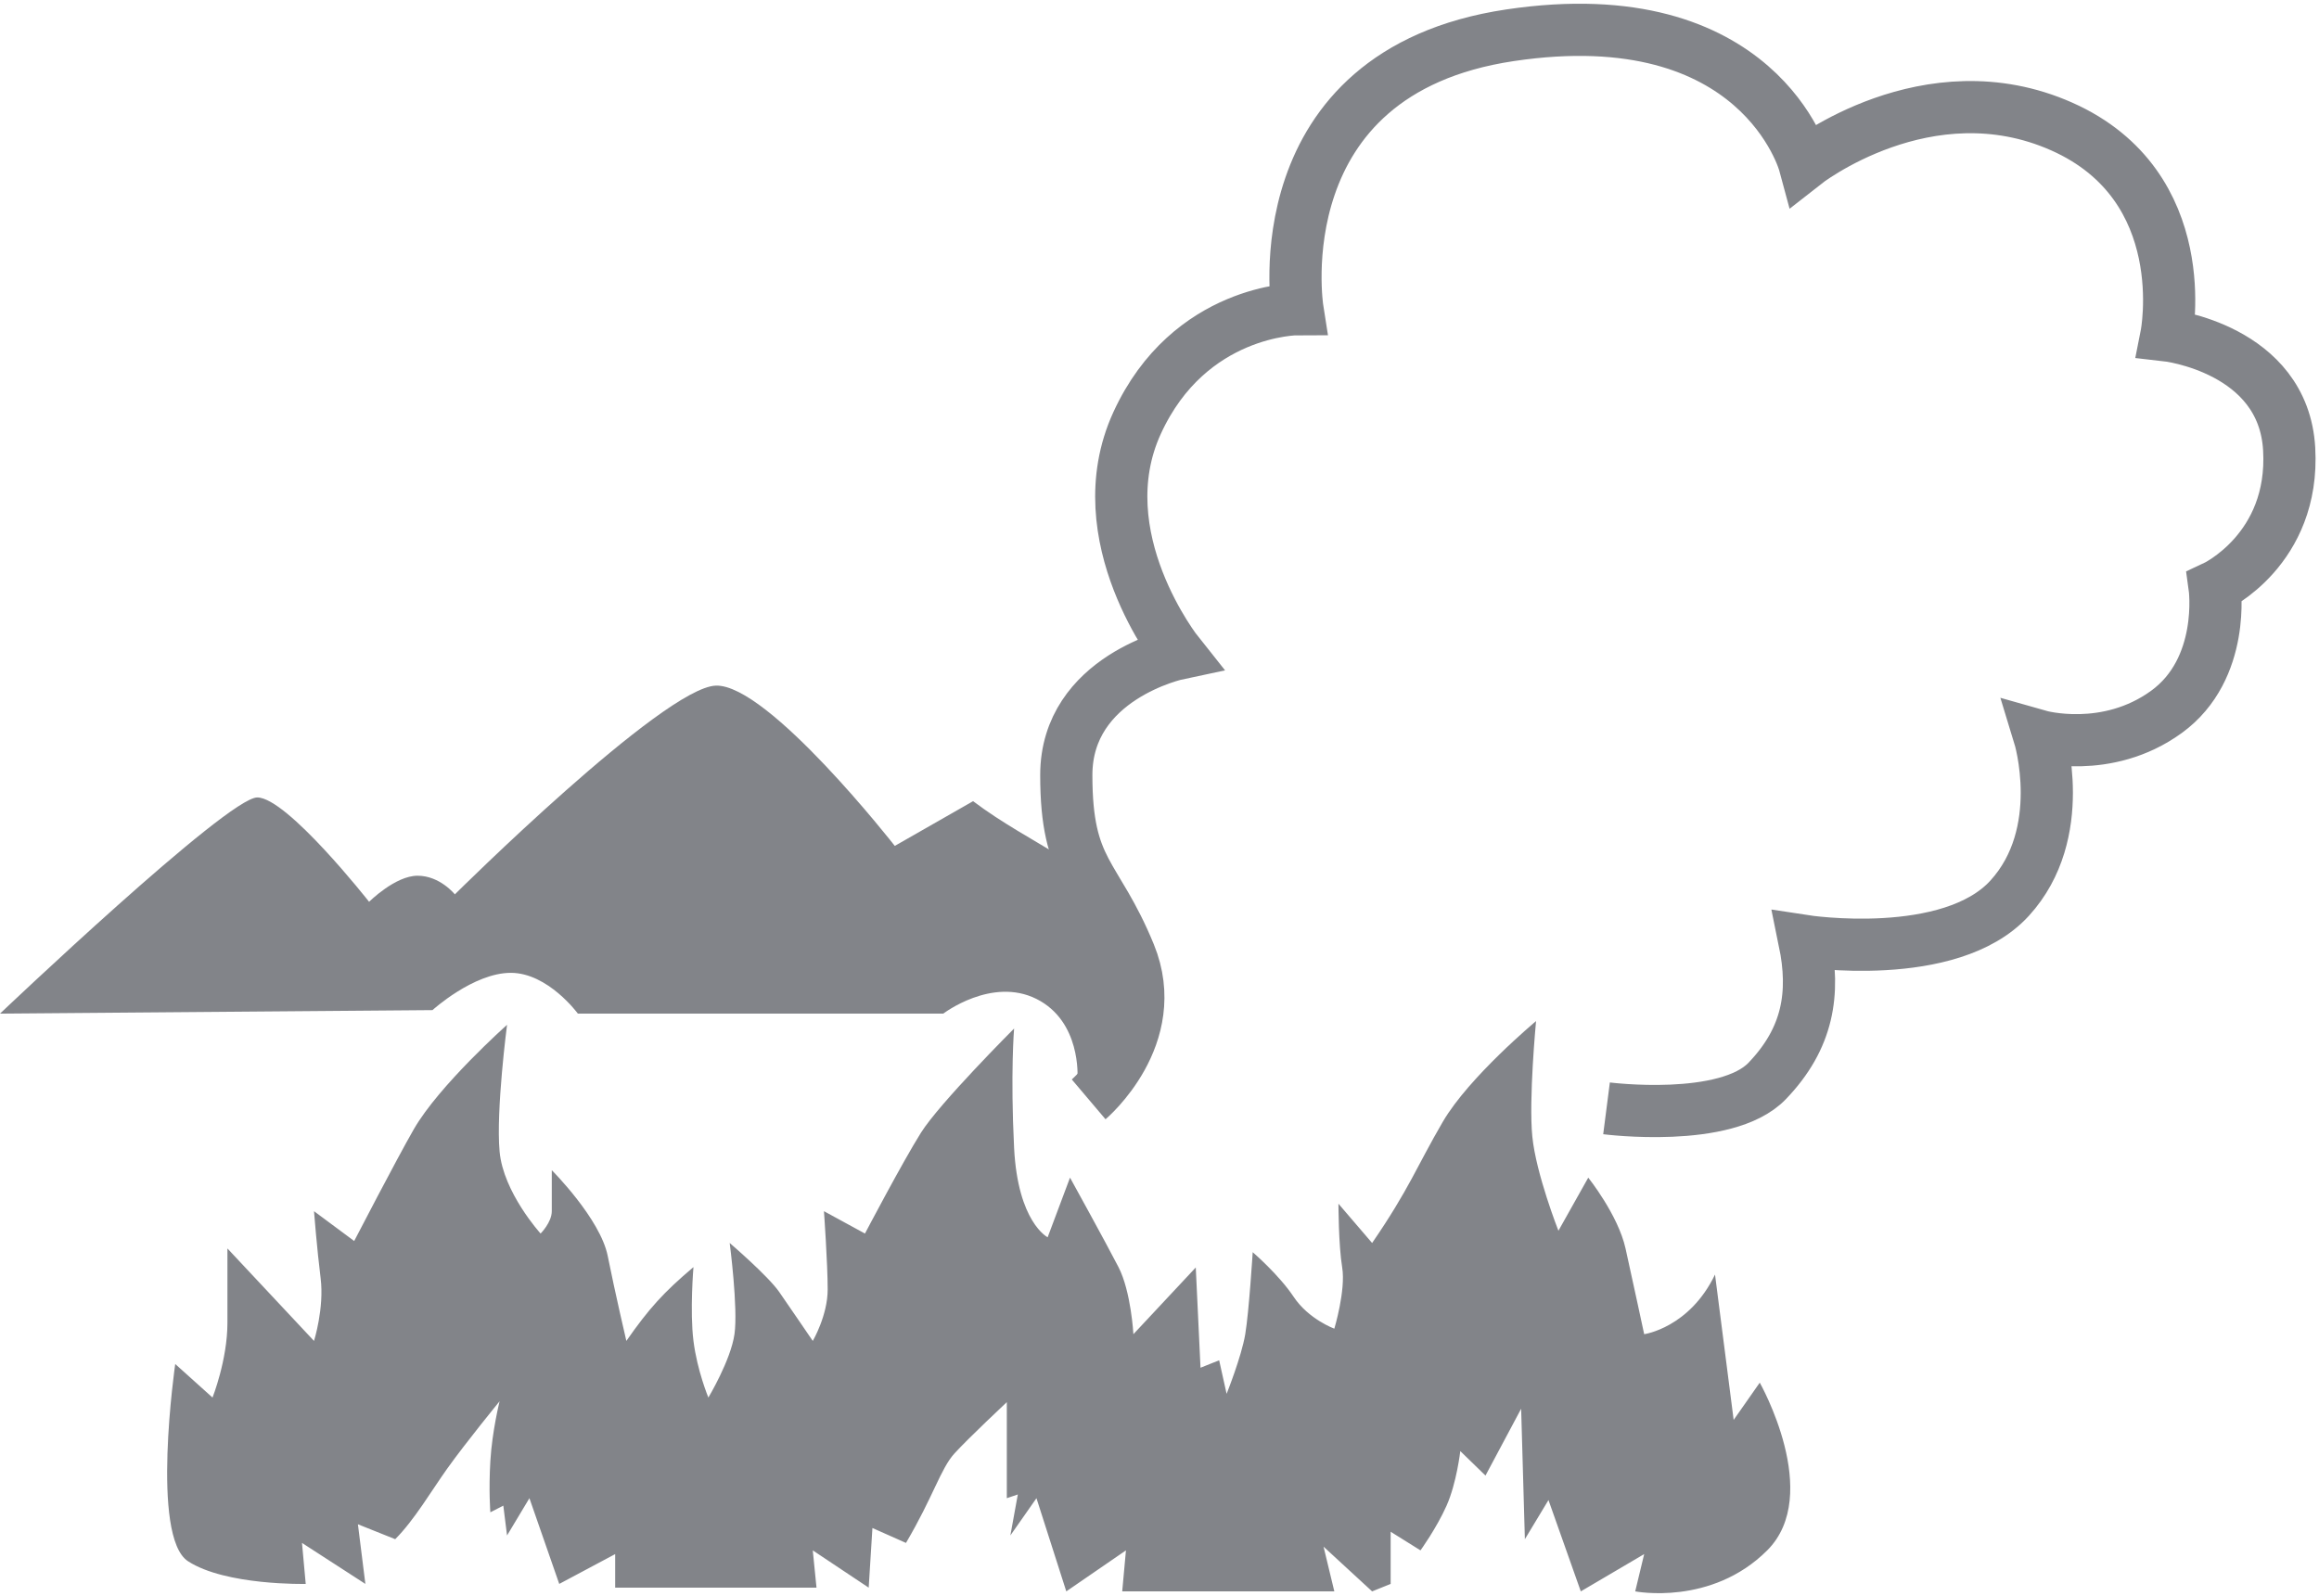
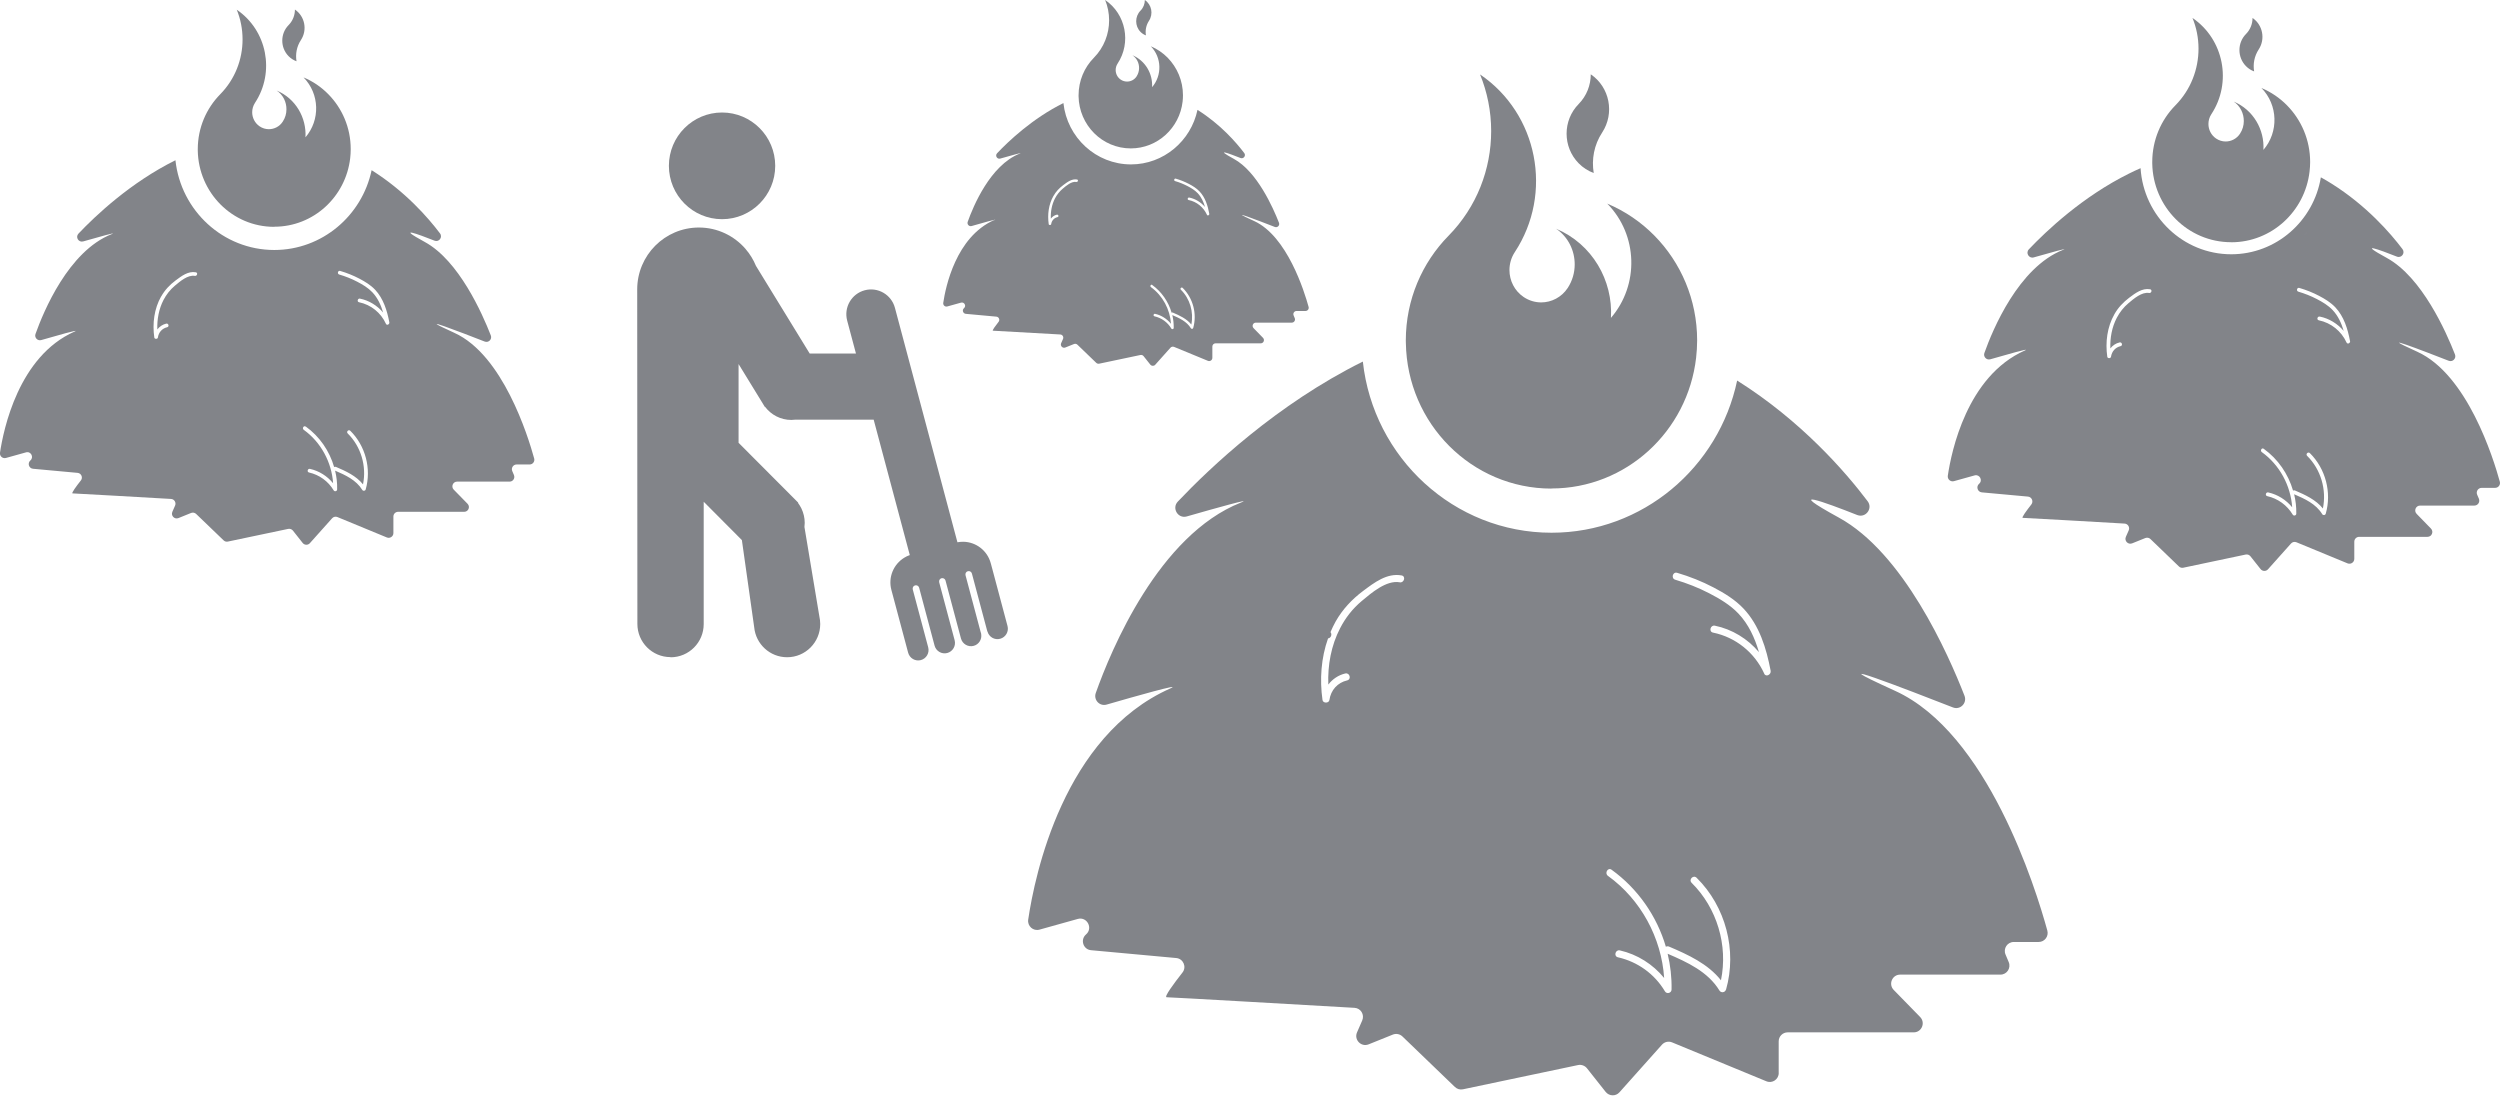
- <svg xmlns="http://www.w3.org/2000/svg" width="311" height="214" viewBox="0 0 311 214" fill="none">
-   <path d="M146 147.472C146 147.472 156 139 151.5 128C147 117 143 117.108 143 103.972C143 90.835 158.015 87.67 158.015 87.67C158.015 87.67 145.5 71.993 152.5 56.732C159.5 41.472 174 41.472 174 41.472C174 41.472 169 9.732 202.5 4.732C236 -0.268 242 21.972 242 21.972C242 21.972 258.5 8.972 276.5 16.972C294.5 24.972 290.534 44.972 290.534 44.972C290.534 44.972 306.229 46.732 307 60.232C307.771 73.732 297 78.732 297 78.732C297 78.732 298.534 89.699 290.534 95.5C282.534 101.301 273.5 98.732 273.5 98.732C273.5 98.732 277.492 111.761 269.5 120.5C261.508 129.239 242 126.232 242 126.232C243.446 133.26 242.5 139.261 237 145C231.5 150.739 215.451 148.676 215.451 148.676" stroke="#828489" stroke-width="7" />
-   <path d="M25.218 209.432C20.15 206.148 23.5 182.972 23.5 182.972L28.5 187.472C28.5 187.472 30.5 182.424 30.5 177.472V167.472L42.111 179.875C42.111 179.875 43.5 175.472 43 171.472C42.5 167.472 42.111 162.472 42.111 162.472L47.5 166.472C47.5 166.472 53.193 155.478 55.5 151.472C58.894 145.578 68 137.472 68 137.472C68 137.472 66.5 148.972 67 154.472C67.5 159.972 72.5 165.472 72.5 165.472C72.5 165.472 74 163.972 74 162.472V156.972C74 156.972 80.5 163.472 81.5 168.472C82.5 173.472 84 179.875 84 179.875C87.037 175.525 88.978 173.378 93 169.972C93 169.972 92.5 175.875 93 179.875C93.5 183.875 95 187.472 95 187.472C95 187.472 98 182.472 98.5 178.972C99 175.472 97.859 166.739 97.859 166.739C97.859 166.739 103 171.143 104.5 173.307C106 175.472 109 179.875 109 179.875C109 179.875 111 176.472 111 172.972C111 169.472 110.5 162.472 110.5 162.472L116 165.472C116 165.472 121 155.949 123.5 151.96C126 147.972 136 137.972 136 137.972C136 137.972 135.5 143.972 136 153.972C136.5 163.972 140.5 165.972 140.5 165.972L143.5 157.972C143.5 157.972 148.311 166.688 150 169.972C151.689 173.256 152 178.972 152 178.972L160.364 170.023L161 183.472L163.5 182.472L164.5 186.972C164.5 186.972 166.5 181.972 167 178.972C167.5 175.972 168 167.972 168 167.972C168 167.972 171.5 170.972 173.5 173.972C175.5 176.972 178.946 178.233 178.946 178.233C178.946 178.233 180.5 173.074 180 170.023C179.5 166.972 179.5 161.472 179.5 161.472L184.014 166.739C188.997 159.474 190 156.472 193.5 150.472C197 144.472 206 136.972 206 136.972C206 136.972 205 147.472 205.5 152.472C206 157.472 209 165.097 209 165.097L213 157.972C213 157.972 217 162.972 218 167.472C219 171.972 220.5 178.972 220.5 178.972C220.5 178.972 226.551 178.137 230 170.972L232.5 190.472L236 185.472C236 185.472 244.5 200.472 237 207.972C229.5 215.472 219.298 213.472 219.298 213.472L220.5 208.472L212 213.472L207.665 201.222L204.5 206.472L204 188.972L199.218 197.938L195.839 194.654C195.839 194.654 195.35 198.937 194 201.972C192.65 205.006 190.5 207.972 190.5 207.972L186.5 205.472V212.472L184.014 213.472L177.5 207.472L178.946 213.472H150.5L151 207.972L143 213.472L139 200.972L135.5 205.972L136.5 200.472L135.024 200.972V188.086C135.024 188.086 129.854 192.932 128 194.972C126.145 197.012 125.182 200.723 121.5 206.972L117 204.972L116.5 212.972L109 207.972L109.5 212.972H82.5V208.472L75 212.472L71 200.972L68 205.972L67.5 201.972L65.762 202.864C65.762 202.864 65.524 199.972 65.762 195.972C66 191.972 67 187.972 67 187.972C67 187.972 62.5 193.472 60 196.972C57.876 199.945 55.574 203.897 53 206.472L48 204.472L49 212.472L40.5 206.972L41 212.472C41 212.472 30.286 212.717 25.218 209.432Z" fill="#828489" />
-   <path d="M34.5 106.972C30.5 106.972 0 135.972 0 135.972L58 135.5C58 135.5 63.5 130.5 68.5 130.5C73.5 130.5 77.5 135.972 77.5 135.972H126.5C126.5 135.972 133 131 139 134C145 137 144.5 144.5 144.5 144.5C150.736 141.728 153.078 127.603 150.5 122.472C147.5 116.5 138.231 113.313 130.5 107.472L120 113.472C120 113.472 103.02 91.739 96 91.972C88.98 92.204 61 119.972 61 119.972C61 119.972 59 117.472 56 117.472C53 117.472 49.5 120.972 49.5 120.972C49.5 120.972 38.5 106.972 34.5 106.972Z" fill="#828489" />
+ <svg xmlns="http://www.w3.org/2000/svg" width="210" height="92" viewBox="0 0 210 92" fill="none">
+   <g id="Vector">
+     <path d="M60.652 18.411C63.117 18.411 65.118 16.403 65.118 13.93C65.118 11.457 63.117 9.45 60.652 9.45C58.187 9.45 56.187 11.457 56.187 13.93C56.187 16.403 58.187 18.411 60.652 18.411Z" fill="#828489" />
+     <path d="M56.33 55.212C57.867 55.212 59.111 53.964 59.111 52.423V42.147L62.318 45.369C62.404 45.964 62.648 47.693 63.352 52.687C63.486 54.103 64.673 55.208 66.118 55.208C67.654 55.208 68.899 53.959 68.899 52.418C68.899 52.317 68.894 52.216 68.88 52.115V52.096C68.87 52 68.851 51.904 68.832 51.813L67.573 44.264C67.588 44.154 67.597 44.038 67.597 43.923C67.597 43.486 67.492 43.073 67.315 42.703C67.233 42.54 67.138 42.387 67.032 42.242L67.051 42.223L62.04 37.196V30.579L64.089 33.921C64.117 33.964 64.141 34.012 64.17 34.055L64.261 34.199V34.166C64.763 34.838 65.568 35.275 66.472 35.275C66.587 35.275 66.702 35.265 66.817 35.251H73.388L76.423 46.627C76.255 46.684 76.102 46.756 75.959 46.847C75.059 47.395 74.59 48.49 74.877 49.556L76.284 54.828C76.409 55.294 76.887 55.573 77.352 55.448C77.816 55.323 78.094 54.843 77.969 54.377L76.672 49.513C76.634 49.364 76.72 49.21 76.868 49.172C77.016 49.133 77.17 49.22 77.208 49.368L78.505 54.233C78.629 54.699 79.108 54.977 79.572 54.852C80.037 54.727 80.314 54.247 80.19 53.782L78.898 48.936L78.888 48.893C78.864 48.749 78.945 48.61 79.084 48.571C79.233 48.533 79.386 48.619 79.424 48.768L80.721 53.633C80.846 54.098 81.324 54.377 81.788 54.252C82.224 54.137 82.492 53.705 82.42 53.268C82.415 53.239 82.415 53.21 82.406 53.181C82.396 53.153 82.387 53.129 82.377 53.1L81.104 48.322C81.066 48.173 81.152 48.019 81.3 47.981C81.449 47.942 81.602 48.029 81.64 48.178L82.937 53.042H82.947C83.071 53.508 83.55 53.786 84.014 53.657C84.478 53.532 84.756 53.052 84.632 52.586L83.335 47.721L83.224 47.313C82.937 46.242 81.985 45.532 80.936 45.508C80.769 45.508 80.597 45.517 80.424 45.551L75.174 25.858C74.877 24.749 73.743 24.086 72.632 24.384C71.527 24.682 70.866 25.82 71.163 26.934L71.9 29.695H68.013L63.5 22.334C63.289 21.82 62.997 21.345 62.638 20.927L62.629 20.912C61.676 19.813 60.274 19.112 58.709 19.112C55.847 19.112 53.525 21.441 53.525 24.312L53.54 52.408C53.54 53.95 54.784 55.198 56.321 55.198L56.33 55.212ZM63.883 31.486C63.883 31.486 63.883 31.491 63.883 31.496V31.486Z" fill="#828489" />
+     <path d="M130.322 41.032C136.597 41.032 141.766 36.23 142.474 30.05C142.527 29.575 142.56 29.09 142.56 28.595C142.56 25.162 141.192 22.05 138.976 19.798C137.851 18.651 136.501 17.733 135.008 17.104C137.602 19.741 137.698 23.942 135.319 26.703C135.505 23.553 133.744 20.49 130.71 19.212C131.739 19.909 132.284 21.061 132.275 22.233C132.27 22.905 132.083 23.587 131.686 24.192C131.169 24.975 130.322 25.402 129.46 25.402C128.948 25.402 128.436 25.253 127.981 24.946C127.211 24.423 126.794 23.563 126.794 22.689C126.794 22.166 126.938 21.642 127.244 21.177C130.494 16.235 129.183 9.551 124.325 6.252C124.923 7.717 125.258 9.325 125.258 11.011C125.258 14.194 124.061 17.378 121.673 19.808C119.462 22.06 118.088 25.172 118.088 28.605C118.088 28.672 118.088 28.739 118.093 28.807C118.198 35.582 123.631 41.042 130.327 41.042L130.322 41.032Z" fill="#828489" />
+     <path d="M133.873 14.535C133.682 13.393 133.897 12.173 134.582 11.131C135.644 9.513 135.218 7.323 133.624 6.242C133.624 7.145 133.285 8.048 132.61 8.735C131.255 10.113 131.255 12.341 132.61 13.719C132.964 14.079 133.395 14.358 133.873 14.535Z" fill="#828489" />
+     <path d="M149.41 90.127V87.472C149.41 87.054 149.75 86.718 150.161 86.718H160.753C161.423 86.718 161.758 85.911 161.294 85.431L159.073 83.155C158.604 82.675 158.944 81.868 159.614 81.868H168.038C168.579 81.868 168.943 81.316 168.732 80.816L168.464 80.178C168.253 79.678 168.617 79.126 169.158 79.126H171.25C171.747 79.126 172.106 78.651 171.977 78.171C170.977 74.531 166.937 61.556 159.188 58.031C151.97 54.747 160.366 57.983 164.046 59.424C164.659 59.664 165.257 59.059 165.018 58.444C163.639 54.9 159.887 46.444 154.459 43.477C149.716 40.879 153.277 42.18 156.005 43.261C156.714 43.539 157.345 42.713 156.881 42.103C154.995 39.606 151.31 35.361 145.92 31.966C144.384 39.261 137.98 44.749 130.327 44.749C122.128 44.749 115.355 38.444 114.479 30.372C107.271 33.945 101.647 39.275 98.938 42.132C98.407 42.689 98.952 43.592 99.689 43.381C102.135 42.679 105.332 41.782 104.241 42.214C97.335 44.941 93.328 54.593 92.046 58.209C91.84 58.79 92.371 59.356 92.96 59.184C95.233 58.526 99.416 57.335 98.316 57.825C89.341 61.796 86.919 73.527 86.369 77.249C86.288 77.791 86.79 78.238 87.317 78.089L90.533 77.191C91.308 76.975 91.835 77.969 91.227 78.492C90.72 78.929 90.988 79.76 91.648 79.817L98.804 80.475C99.397 80.528 99.699 81.225 99.326 81.695C98.608 82.612 97.746 83.769 98 83.769C98.354 83.769 110.114 84.447 113.78 84.658C114.307 84.687 114.637 85.234 114.426 85.719L113.991 86.718C113.718 87.337 114.336 87.976 114.963 87.726L117.001 86.905C117.274 86.795 117.59 86.857 117.806 87.064L122.214 91.308C122.396 91.481 122.645 91.553 122.889 91.501L132.557 89.465C132.835 89.407 133.127 89.513 133.304 89.734L134.878 91.722C135.17 92.086 135.721 92.106 136.032 91.755L139.603 87.755C139.818 87.515 140.158 87.438 140.45 87.558L148.376 90.828C148.874 91.035 149.414 90.665 149.414 90.127H149.41ZM117.576 48.912C116.451 48.715 115.187 49.815 114.383 50.487C113.627 51.121 113.019 51.894 112.569 52.773C111.818 54.218 111.516 55.875 111.579 57.503C111.928 57.047 112.426 56.706 113.005 56.571C113.378 56.485 113.541 57.061 113.163 57.153C112.349 57.34 111.789 57.974 111.67 58.8C111.626 59.088 111.133 59.088 111.09 58.8C110.846 57.071 110.971 55.275 111.555 53.628C111.832 53.589 111.904 53.248 111.76 53.1C111.89 52.797 112.029 52.499 112.191 52.211C112.77 51.188 113.56 50.343 114.498 49.642C115.436 48.941 116.499 48.115 117.734 48.336C118.112 48.403 117.949 48.98 117.576 48.917V48.912ZM144.978 83.131C144.906 83.381 144.566 83.424 144.432 83.203C143.465 81.618 141.723 80.821 140.081 80.115C140.316 81.095 140.431 82.103 140.411 83.121C140.407 83.419 140.009 83.529 139.856 83.275C138.985 81.81 137.564 80.787 135.907 80.413C135.529 80.326 135.692 79.75 136.065 79.832C137.54 80.168 138.841 80.994 139.789 82.151C139.564 78.775 137.827 75.558 135.07 73.575C134.759 73.354 135.06 72.831 135.371 73.056C137.573 74.641 139.177 76.951 139.933 79.525C140.009 79.486 140.1 79.472 140.201 79.515C141.804 80.197 143.465 80.96 144.561 82.343C145.164 79.414 144.231 76.269 142.096 74.156C141.823 73.882 142.245 73.46 142.517 73.734C144.958 76.139 145.925 79.832 144.987 83.131H144.978ZM148.199 56.591C147.399 54.819 145.796 53.527 143.891 53.138C143.513 53.061 143.676 52.48 144.049 52.557C145.499 52.855 146.811 53.661 147.754 54.785C147.404 53.589 146.887 52.447 146.026 51.539C145.337 50.814 144.461 50.295 143.58 49.839C142.666 49.364 141.704 48.989 140.718 48.696C140.349 48.586 140.507 48.01 140.876 48.115C141.933 48.427 142.967 48.836 143.944 49.349C144.844 49.82 145.743 50.367 146.447 51.112C147.792 52.528 148.381 54.473 148.735 56.35C148.792 56.663 148.338 56.912 148.189 56.581L148.199 56.591Z" fill="#828489" />
+     <path d="M23.046 19.044C26.334 19.044 29.043 16.528 29.416 13.287C29.445 13.037 29.46 12.783 29.46 12.523C29.46 10.723 28.742 9.095 27.579 7.914C26.99 7.313 26.282 6.828 25.497 6.502C26.856 7.885 26.909 10.084 25.659 11.534C25.755 9.882 24.831 8.274 23.242 7.606C23.783 7.971 24.07 8.576 24.061 9.191C24.061 9.546 23.96 9.902 23.75 10.219C23.482 10.632 23.036 10.852 22.582 10.852C22.314 10.852 22.046 10.775 21.806 10.612C21.404 10.338 21.184 9.887 21.184 9.431C21.184 9.157 21.261 8.884 21.419 8.639C23.122 6.05 22.433 2.545 19.887 0.816C20.203 1.585 20.375 2.43 20.375 3.313C20.375 4.984 19.748 6.651 18.494 7.923C17.336 9.104 16.613 10.732 16.613 12.533C16.613 12.567 16.613 12.6 16.613 12.639C16.671 16.187 19.518 19.054 23.027 19.054L23.046 19.044Z" fill="#828489" />
+     <path d="M24.908 5.152C24.807 4.552 24.917 3.914 25.276 3.366C25.836 2.516 25.611 1.369 24.774 0.802C24.774 1.273 24.597 1.748 24.242 2.108C23.534 2.828 23.534 4 24.242 4.72C24.429 4.908 24.654 5.056 24.908 5.148V5.152Z" fill="#828489" />
+     <path d="M0.502 38.468L2.187 37.998C2.594 37.882 2.872 38.406 2.551 38.679C2.288 38.91 2.426 39.342 2.771 39.376L6.519 39.721C6.83 39.75 6.988 40.115 6.792 40.36C6.413 40.84 5.964 41.445 6.098 41.445C6.284 41.445 12.444 41.801 14.368 41.911C14.641 41.926 14.818 42.214 14.708 42.468L14.478 42.992C14.335 43.318 14.66 43.65 14.986 43.52L16.053 43.088C16.197 43.03 16.364 43.064 16.474 43.169L18.786 45.393C18.882 45.484 19.011 45.522 19.14 45.493L24.209 44.427C24.357 44.399 24.506 44.451 24.602 44.567L25.425 45.609C25.578 45.801 25.865 45.81 26.028 45.628L27.899 43.534C28.009 43.409 28.191 43.366 28.344 43.433L32.499 45.148C32.757 45.253 33.045 45.061 33.045 44.783V43.39C33.045 43.169 33.222 42.992 33.442 42.992H38.994C39.343 42.992 39.52 42.569 39.276 42.319L38.113 41.129C37.869 40.879 38.046 40.456 38.396 40.456H42.809C43.091 40.456 43.282 40.168 43.172 39.904L43.029 39.568C42.919 39.309 43.11 39.016 43.393 39.016H44.489C44.752 39.016 44.939 38.766 44.872 38.516C44.35 36.605 42.23 29.805 38.171 27.962C34.385 26.238 38.788 27.938 40.717 28.692C41.038 28.816 41.354 28.499 41.229 28.178C40.506 26.319 38.539 21.887 35.691 20.331C33.203 18.972 35.069 19.649 36.5 20.216C36.874 20.365 37.204 19.928 36.96 19.606C35.974 18.295 34.04 16.072 31.216 14.295C30.412 18.118 27.052 20.999 23.041 20.999C18.743 20.999 15.192 17.695 14.737 13.46C10.96 15.332 8.012 18.127 6.591 19.625C6.313 19.918 6.6 20.389 6.988 20.279C8.271 19.909 9.946 19.443 9.376 19.669C5.753 21.1 3.657 26.161 2.982 28.053C2.872 28.355 3.154 28.653 3.46 28.567C4.652 28.221 6.844 27.597 6.265 27.851C1.56 29.926 0.292 36.077 -0 38.026C-0.043 38.31 0.22 38.545 0.498 38.468H0.502ZM28.584 22.761C29.139 22.924 29.68 23.14 30.192 23.409C30.666 23.659 31.135 23.942 31.503 24.331C32.207 25.076 32.518 26.094 32.705 27.078C32.733 27.241 32.494 27.371 32.417 27.198C31.996 26.267 31.159 25.594 30.158 25.388C29.962 25.349 30.044 25.042 30.24 25.085C31.001 25.239 31.685 25.666 32.183 26.252C32.001 25.628 31.728 25.028 31.278 24.552C30.919 24.173 30.46 23.899 29.996 23.659C29.517 23.409 29.015 23.212 28.493 23.059C28.301 23.001 28.383 22.699 28.574 22.756L28.584 22.761ZM25.688 35.832C26.846 36.663 27.674 37.878 28.067 39.232C28.11 39.208 28.163 39.198 28.215 39.217C29.048 39.573 29.919 39.971 30.493 40.687C30.805 39.155 30.326 37.513 29.206 36.408C29.062 36.264 29.282 36.043 29.426 36.187C30.704 37.45 31.211 39.385 30.718 41.114C30.68 41.244 30.503 41.268 30.431 41.153C29.924 40.322 29.01 39.904 28.148 39.534C28.273 40.048 28.335 40.576 28.32 41.109C28.32 41.263 28.11 41.325 28.029 41.191C27.569 40.423 26.827 39.885 25.956 39.688C25.76 39.645 25.841 39.342 26.037 39.385C26.808 39.558 27.488 39.99 27.981 40.591C27.861 38.824 26.956 37.143 25.516 36.106C25.353 35.99 25.511 35.717 25.674 35.832H25.688ZM13.54 24.903C13.842 24.365 14.258 23.923 14.751 23.558C15.244 23.193 15.799 22.756 16.446 22.872C16.647 22.905 16.561 23.208 16.364 23.174C15.775 23.068 15.115 23.645 14.689 24C14.292 24.331 13.976 24.739 13.736 25.196C13.344 25.954 13.186 26.823 13.215 27.674C13.397 27.433 13.66 27.256 13.961 27.184C14.158 27.136 14.239 27.443 14.043 27.486C13.617 27.587 13.325 27.914 13.263 28.351C13.243 28.499 12.98 28.499 12.961 28.351C12.794 27.174 12.947 25.94 13.536 24.898L13.54 24.903Z" fill="#828489" />
+     <path d="M94.984 12.466C97.234 12.466 99.086 10.747 99.34 8.528C99.359 8.355 99.369 8.182 99.369 8.005C99.369 6.776 98.876 5.661 98.086 4.85C97.684 4.442 97.201 4.11 96.664 3.885C97.593 4.831 97.626 6.334 96.775 7.323C96.841 6.194 96.21 5.095 95.123 4.639C95.492 4.888 95.688 5.301 95.683 5.719C95.683 5.959 95.611 6.204 95.473 6.42C95.286 6.703 94.984 6.852 94.673 6.852C94.491 6.852 94.305 6.8 94.142 6.689C93.864 6.502 93.716 6.194 93.716 5.882C93.716 5.695 93.769 5.508 93.879 5.34C95.042 3.577 94.573 1.181 92.831 0C93.046 0.523 93.166 1.1 93.166 1.705C93.166 2.848 92.74 3.986 91.883 4.855C91.088 5.661 90.6 6.776 90.6 8.01C90.6 8.034 90.6 8.058 90.6 8.082C90.638 10.511 92.587 12.466 94.984 12.466Z" fill="#828489" />
+     <path d="M96.258 2.972C96.191 2.564 96.267 2.127 96.511 1.753C96.894 1.172 96.741 0.389 96.167 0C96.167 0.322 96.047 0.648 95.803 0.893C95.319 1.388 95.319 2.185 95.803 2.679C95.932 2.809 96.085 2.91 96.258 2.972Z" fill="#828489" />
+     <path d="M83.512 18.483C80.295 19.904 79.429 24.11 79.233 25.441C79.204 25.633 79.381 25.796 79.572 25.743L80.726 25.421C81.004 25.345 81.195 25.7 80.975 25.887C80.793 26.041 80.889 26.338 81.128 26.363L83.694 26.598C83.909 26.617 84.014 26.867 83.88 27.035C83.622 27.361 83.315 27.779 83.406 27.779C83.535 27.779 87.748 28.019 89.064 28.096C89.25 28.106 89.37 28.302 89.293 28.475L89.135 28.831C89.04 29.052 89.26 29.282 89.485 29.191L90.217 28.898C90.318 28.86 90.428 28.879 90.504 28.956L92.084 30.478C92.146 30.54 92.237 30.564 92.328 30.55L95.793 29.82C95.894 29.801 95.999 29.834 96.061 29.916L96.626 30.627C96.731 30.756 96.928 30.766 97.038 30.641L98.316 29.21C98.392 29.124 98.512 29.095 98.622 29.138L101.465 30.31C101.642 30.382 101.838 30.252 101.838 30.06V29.109C101.838 28.96 101.958 28.84 102.106 28.84H105.902C106.141 28.84 106.261 28.552 106.093 28.379L105.299 27.563C105.131 27.39 105.251 27.102 105.49 27.102H108.511C108.702 27.102 108.836 26.905 108.759 26.727L108.664 26.497C108.587 26.319 108.721 26.122 108.913 26.122H109.664C109.841 26.122 109.97 25.954 109.923 25.782C109.564 24.475 108.118 19.827 105.342 18.564C102.757 17.388 105.763 18.55 107.084 19.064C107.304 19.15 107.52 18.934 107.434 18.713C106.941 17.445 105.596 14.415 103.648 13.349C101.949 12.418 103.222 12.884 104.203 13.273C104.457 13.373 104.681 13.076 104.519 12.86C103.844 11.966 102.523 10.444 100.589 9.229C100.039 11.841 97.741 13.81 95.004 13.81C92.065 13.81 89.638 11.553 89.327 8.658C86.742 9.94 84.727 11.846 83.756 12.874C83.564 13.076 83.76 13.397 84.024 13.32C84.9 13.071 86.044 12.749 85.656 12.903C83.181 13.878 81.745 17.34 81.286 18.636C81.214 18.843 81.406 19.049 81.616 18.987C82.43 18.752 83.928 18.324 83.535 18.497L83.512 18.483ZM98.766 15.006C99.144 15.116 99.512 15.265 99.867 15.448C100.187 15.616 100.513 15.813 100.762 16.082C101.245 16.591 101.456 17.287 101.58 17.959C101.599 18.07 101.436 18.161 101.384 18.041C101.097 17.407 100.522 16.941 99.843 16.802C99.709 16.773 99.766 16.567 99.9 16.595C100.417 16.701 100.881 16.989 101.221 17.388C101.097 16.965 100.915 16.557 100.608 16.23C100.364 15.971 100.048 15.784 99.732 15.621C99.402 15.453 99.062 15.313 98.708 15.213C98.574 15.174 98.632 14.968 98.766 15.006ZM96.789 23.942C97.579 24.509 98.148 25.345 98.416 26.267C98.445 26.247 98.478 26.238 98.517 26.257C99.086 26.502 99.68 26.771 100.072 27.261C100.283 26.214 99.957 25.09 99.192 24.336C99.091 24.24 99.244 24.086 99.345 24.183C100.221 25.047 100.565 26.367 100.23 27.549C100.206 27.64 100.082 27.654 100.034 27.573C99.689 27.006 99.062 26.718 98.474 26.468C98.56 26.819 98.598 27.179 98.593 27.544C98.593 27.649 98.45 27.693 98.392 27.597C98.081 27.073 97.569 26.703 96.975 26.569C96.841 26.54 96.899 26.329 97.033 26.363C97.559 26.483 98.024 26.785 98.364 27.198C98.282 25.988 97.665 24.831 96.679 24.12C96.569 24.038 96.679 23.856 96.789 23.933V23.942ZM88.485 16.471C88.69 16.101 88.973 15.803 89.313 15.549C89.648 15.299 90.031 15.001 90.471 15.078C90.605 15.102 90.547 15.309 90.413 15.284C90.011 15.213 89.557 15.606 89.269 15.851C89.001 16.077 88.781 16.355 88.619 16.668C88.351 17.186 88.245 17.782 88.269 18.367C88.394 18.204 88.566 18.079 88.776 18.031C88.911 18.002 88.968 18.209 88.834 18.238C88.542 18.305 88.341 18.531 88.298 18.828C88.284 18.929 88.106 18.929 88.092 18.828C87.977 18.026 88.082 17.181 88.485 16.466V16.471Z" fill="#828489" />
+     <path d="M187.423 20.351C190.821 20.351 193.621 17.748 194.004 14.401C194.033 14.142 194.052 13.878 194.052 13.613C194.052 11.75 193.31 10.07 192.109 8.85C191.501 8.23 190.768 7.731 189.959 7.39C191.362 8.816 191.419 11.092 190.127 12.591C190.227 10.886 189.275 9.224 187.633 8.533C188.189 8.912 188.485 9.537 188.48 10.171C188.48 10.535 188.375 10.905 188.16 11.232C187.882 11.654 187.423 11.885 186.954 11.885C186.676 11.885 186.398 11.803 186.15 11.635C185.733 11.352 185.508 10.886 185.508 10.415C185.508 10.132 185.585 9.849 185.752 9.594C187.514 6.92 186.8 3.299 184.168 1.508C184.493 2.3 184.675 3.174 184.675 4.086C184.675 5.81 184.029 7.534 182.732 8.85C181.531 10.07 180.789 11.755 180.789 13.613C180.789 13.652 180.789 13.685 180.789 13.719C180.846 17.388 183.79 20.346 187.418 20.346L187.423 20.351Z" fill="#828489" />
+     <path d="M189.347 5.998C189.242 5.378 189.361 4.72 189.73 4.154C190.304 3.28 190.074 2.094 189.213 1.508C189.213 1.998 189.031 2.487 188.662 2.857C187.93 3.601 187.93 4.812 188.662 5.556C188.854 5.753 189.088 5.902 189.347 5.998Z" fill="#828489" />
+     <path d="M164.128 40.418L165.87 39.933C166.291 39.818 166.578 40.355 166.243 40.639C165.97 40.874 166.114 41.325 166.473 41.359L170.35 41.714C170.671 41.743 170.833 42.123 170.632 42.377C170.245 42.872 169.775 43.501 169.914 43.501C170.106 43.501 176.476 43.865 178.463 43.981C178.745 43.995 178.927 44.293 178.812 44.552L178.573 45.095C178.424 45.431 178.759 45.777 179.099 45.642L180.205 45.196C180.353 45.138 180.526 45.167 180.64 45.282L183.029 47.582C183.125 47.678 183.263 47.717 183.397 47.688L188.634 46.583C188.787 46.55 188.94 46.607 189.036 46.727L189.888 47.803C190.046 48 190.342 48.01 190.51 47.822L192.444 45.657C192.558 45.527 192.745 45.484 192.903 45.551L197.196 47.323C197.464 47.433 197.761 47.236 197.761 46.944V45.503C197.761 45.277 197.943 45.095 198.168 45.095H203.907C204.271 45.095 204.452 44.658 204.199 44.399L202.997 43.164C202.744 42.905 202.926 42.468 203.289 42.468H207.851C208.143 42.468 208.339 42.17 208.229 41.897L208.08 41.551C207.966 41.282 208.162 40.98 208.459 40.98H209.593C209.861 40.98 210.057 40.72 209.985 40.461C209.445 38.487 207.257 31.462 203.06 29.551C199.149 27.774 203.696 29.527 205.692 30.305C206.022 30.435 206.348 30.108 206.219 29.777C205.472 27.856 203.438 23.28 200.499 21.671C197.929 20.264 199.858 20.97 201.337 21.556C201.719 21.709 202.059 21.258 201.81 20.927C200.791 19.573 198.79 17.277 195.871 15.438C195.574 15.251 195.267 15.068 194.952 14.896C194.348 18.559 191.204 21.359 187.423 21.359C183.383 21.359 180.066 18.156 179.808 14.127C179.477 14.271 179.157 14.42 178.841 14.579C174.935 16.514 171.891 19.4 170.422 20.946C170.134 21.248 170.431 21.733 170.828 21.623C172.154 21.244 173.887 20.759 173.293 20.989C169.551 22.468 167.382 27.698 166.688 29.652C166.578 29.964 166.865 30.271 167.186 30.18C168.416 29.825 170.685 29.177 170.087 29.441C165.224 31.592 163.912 37.945 163.616 39.962C163.572 40.255 163.845 40.495 164.128 40.418ZM195.363 43.15C195.325 43.285 195.138 43.309 195.066 43.188C194.545 42.329 193.597 41.897 192.707 41.517C192.836 42.046 192.898 42.593 192.889 43.145C192.889 43.309 192.668 43.366 192.587 43.227C192.113 42.435 191.343 41.878 190.448 41.676C190.242 41.628 190.333 41.316 190.534 41.364C191.328 41.541 192.032 41.988 192.544 42.612C192.42 40.788 191.486 39.049 189.993 37.978C189.825 37.858 189.988 37.575 190.156 37.7C191.352 38.559 192.209 39.813 192.616 41.21C192.659 41.186 192.712 41.172 192.769 41.196C193.631 41.565 194.53 41.974 195.124 42.713C195.445 41.129 194.952 39.429 193.798 38.291C193.65 38.142 193.879 37.916 194.028 38.06C195.349 39.366 195.875 41.364 195.363 43.15ZM197.407 28.648C197.44 28.816 197.192 28.951 197.11 28.773C196.675 27.813 195.808 27.116 194.779 26.905C194.573 26.862 194.66 26.55 194.865 26.593C195.65 26.752 196.359 27.193 196.871 27.798C196.679 27.15 196.402 26.531 195.938 26.041C195.564 25.647 195.09 25.369 194.612 25.119C194.114 24.86 193.597 24.658 193.061 24.499C192.86 24.442 192.946 24.125 193.147 24.187C193.721 24.355 194.281 24.576 194.808 24.855C195.296 25.109 195.78 25.407 196.163 25.81C196.89 26.579 197.211 27.63 197.402 28.648H197.407ZM193.43 19.894C193.774 19.553 194.095 19.189 194.377 18.795C194.593 18.502 194.784 18.185 194.961 17.863C194.784 18.185 194.593 18.497 194.377 18.795C194.09 19.189 193.774 19.558 193.43 19.894C191.874 21.421 189.758 22.363 187.427 22.363C189.758 22.363 191.879 21.421 193.43 19.894ZM177.606 26.401C177.917 25.844 178.348 25.393 178.855 25.008C179.363 24.629 179.937 24.183 180.607 24.298C180.813 24.336 180.727 24.648 180.521 24.61C179.913 24.504 179.229 25.1 178.793 25.465C178.386 25.805 178.056 26.228 177.807 26.703C177.4 27.486 177.237 28.384 177.271 29.268C177.458 29.018 177.73 28.835 178.046 28.764C178.247 28.715 178.333 29.028 178.132 29.076C177.692 29.177 177.391 29.517 177.324 29.969C177.3 30.122 177.032 30.122 177.012 29.969C176.84 28.754 176.998 27.477 177.606 26.401Z" fill="#828489" />
+   </g>
</svg>
